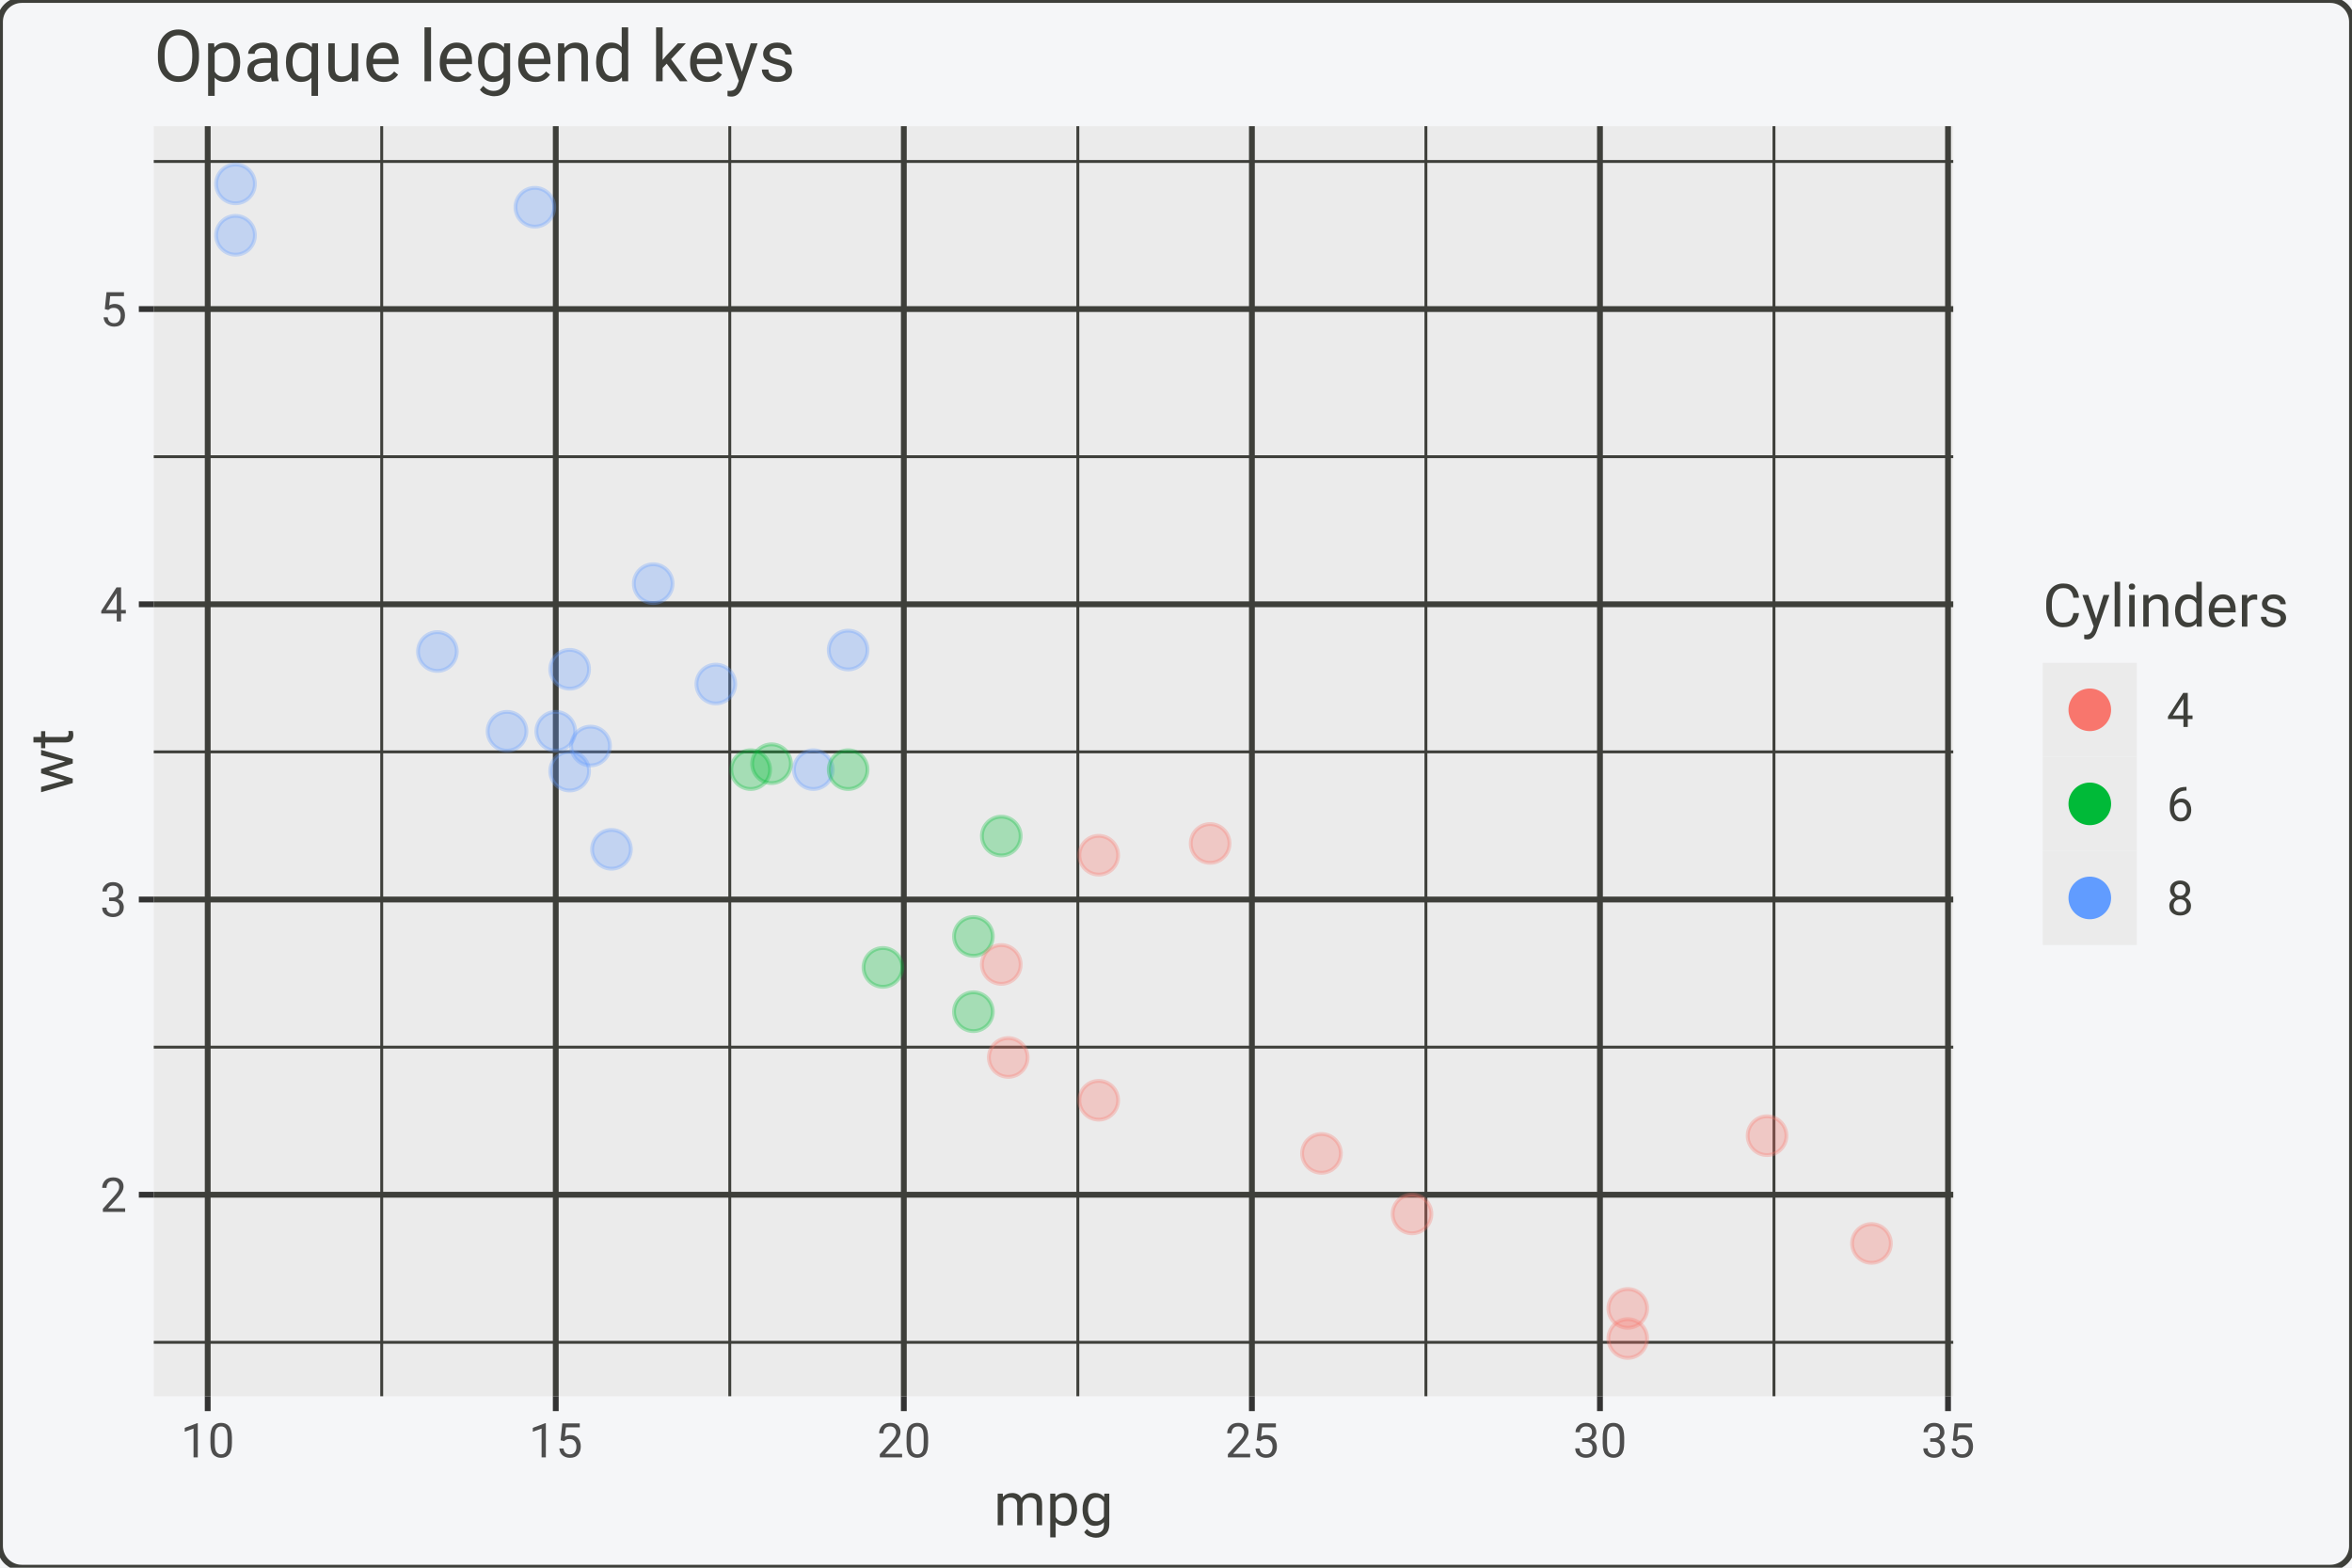
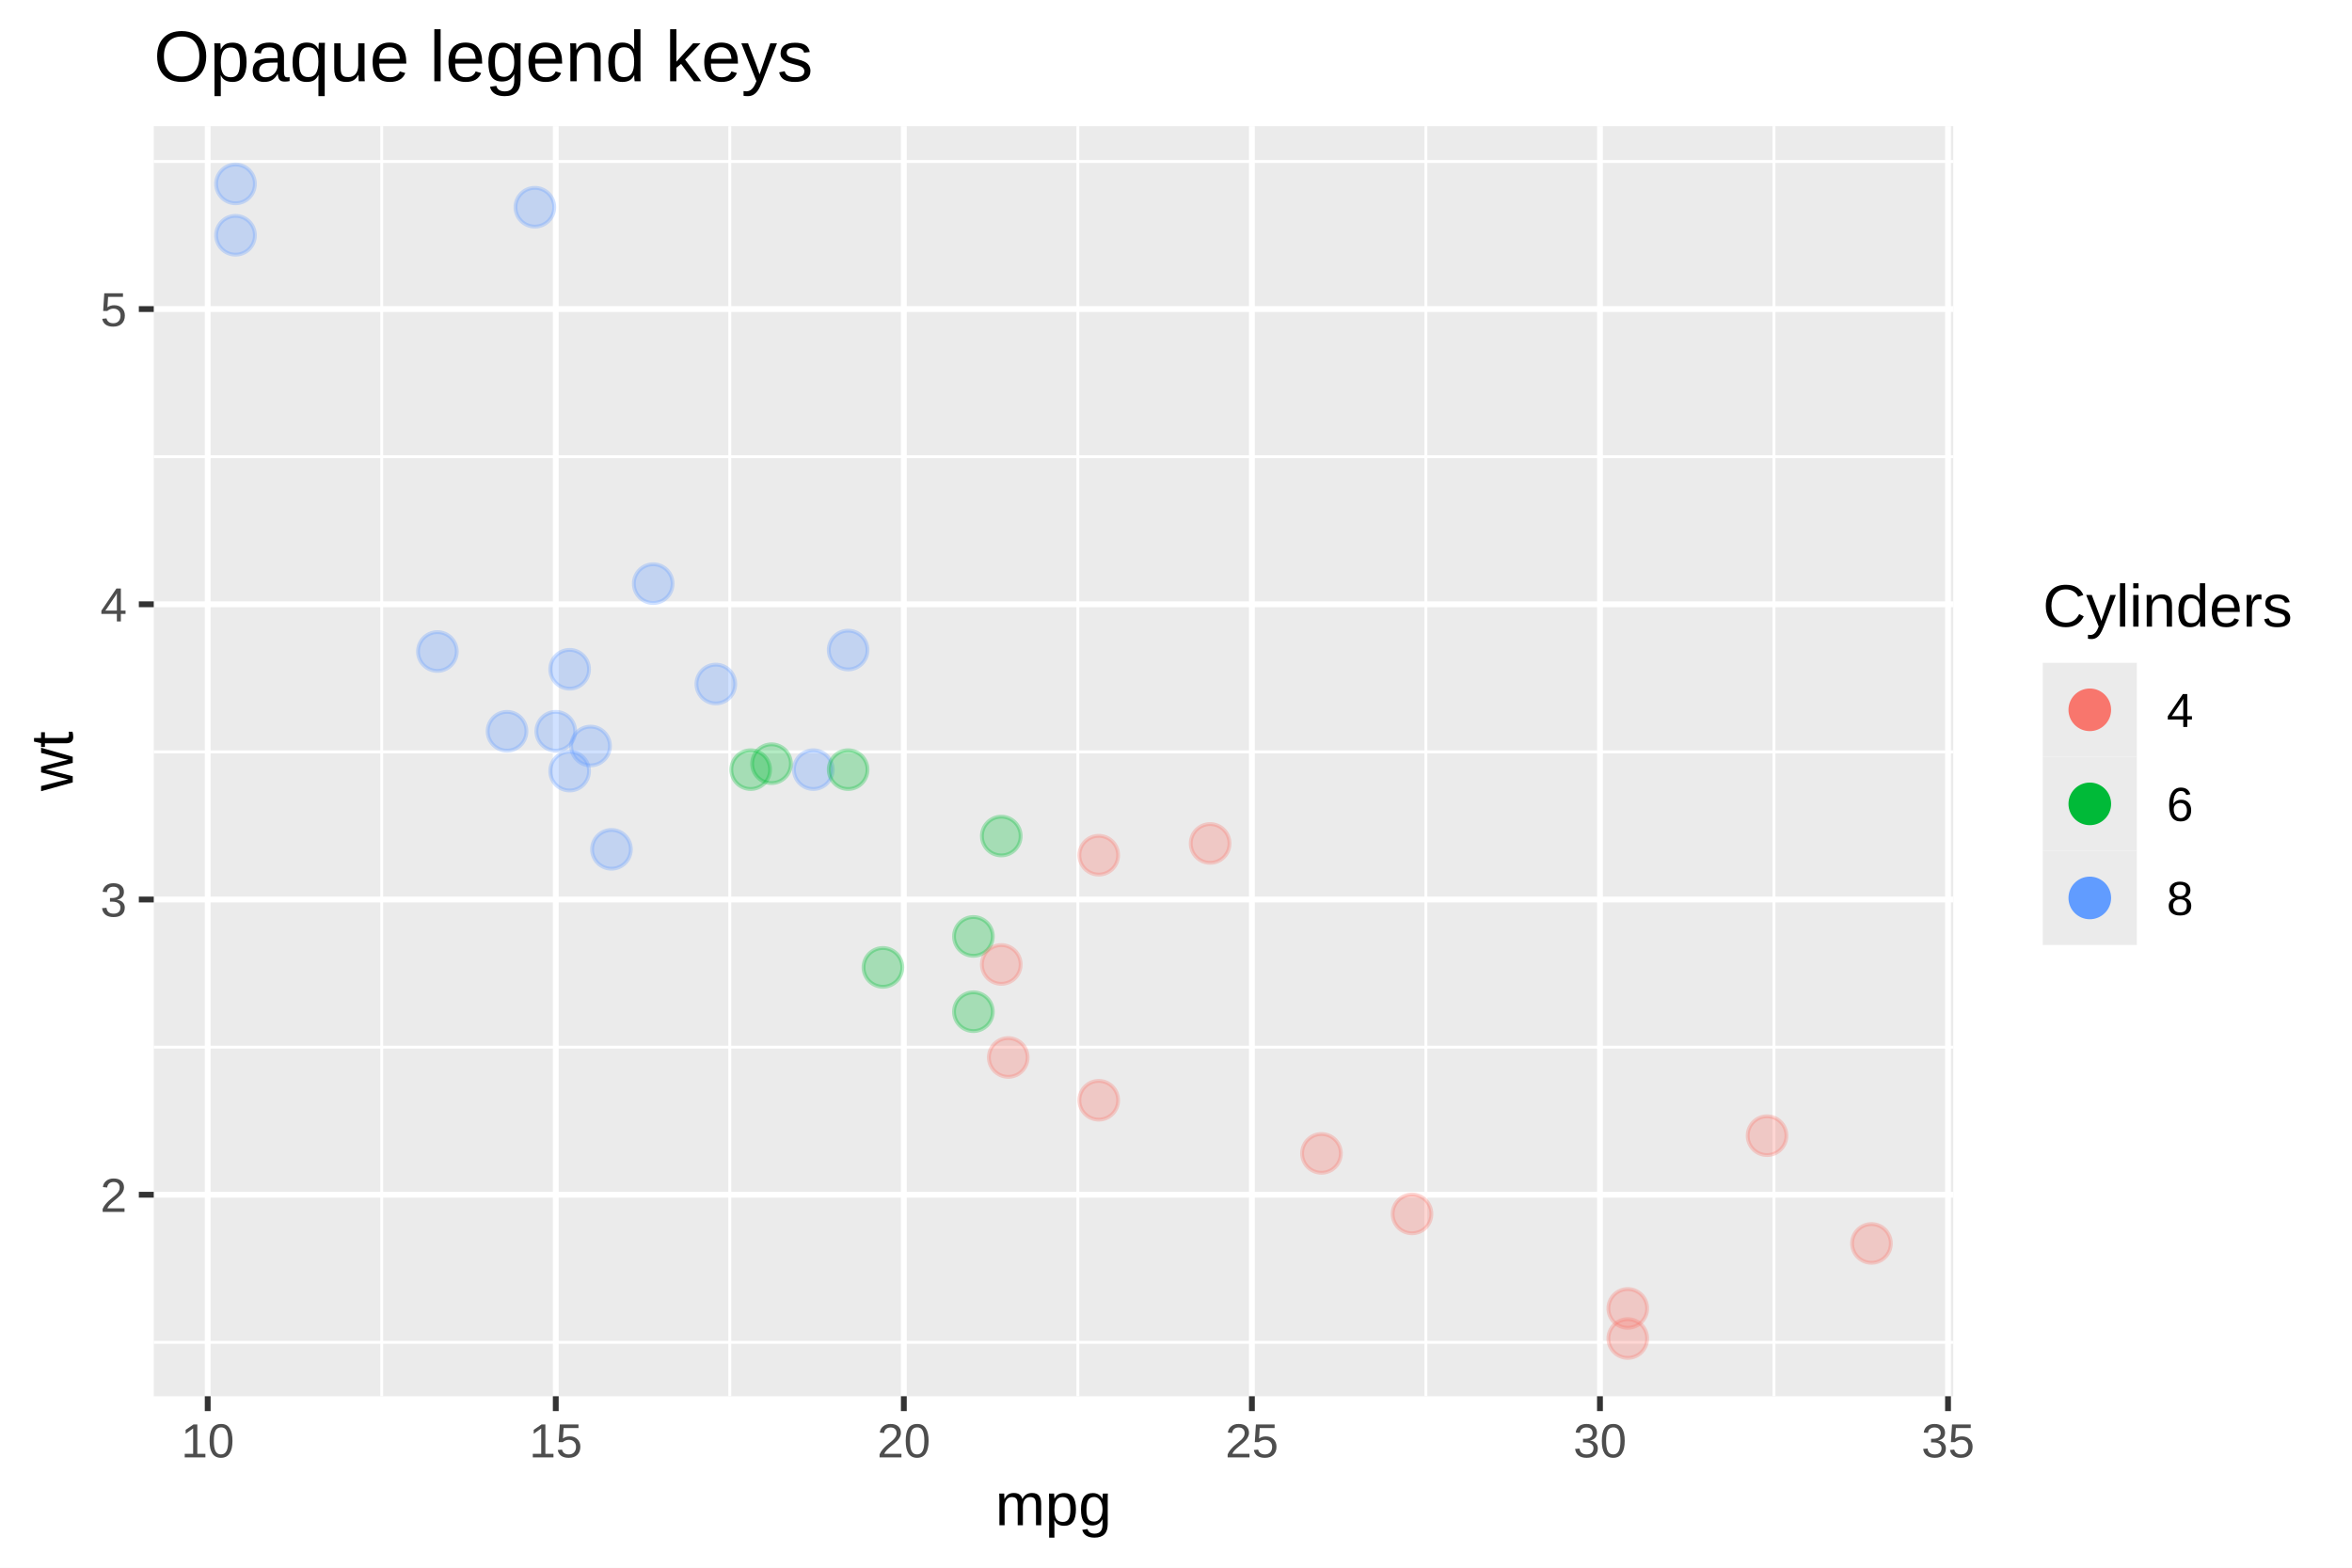
<svg xmlns="http://www.w3.org/2000/svg" width="432.00pt" height="288.00pt" viewBox="0 0 432.00 288.00">
  <g class="svglite">
    <defs>
      <style type="text/css">
-     /* theme-aware-processed */
-     .svglite line, .svglite polyline, .svglite polygon, .svglite path, .svglite circle {
+     .svglite line, .svglite polyline, .svglite polygon, .svglite path, .svglite rect, .svglite circle {
      fill: none;
-       stroke: #3E3F3A;
-       stroke-linecap: round;
-       stroke-linejoin: round;
-       stroke-miterlimit: 10.00;
-     }
-     .svglite &gt; g &gt; rect {
-       fill: none;
-       stroke: #3E3F3A;
+       stroke: #000000;
      stroke-linecap: round;
      stroke-linejoin: round;
      stroke-miterlimit: 10.00;
    }
    .svglite text {
      white-space: pre;
-       fill: #3E3F3A;
    }
    .svglite g.glyphgroup path {
      fill: inherit;
      stroke: none;
    }
  </style>
    </defs>
-     <rect class="svg-bg" width="100%" height="100%" style="stroke: none; fill: #F5F6F8;" />
+     <rect width="100%" height="100%" style="stroke: none; fill: none;" />
    <defs>
      <clipPath id="cpMC4wMHw0MzIuMDB8MC4wMHwyODguMDA=">
        <rect x="0.00" y="0.00" width="432.00" height="288.00" />
      </clipPath>
    </defs>
    <g clip-path="url(#cpMC4wMHw0MzIuMDB8MC4wMHwyODguMDA=)">
-       <rect rx="4" x="0" y="0.00" width="432.00" height="288.00" style="stroke-width: 1.07; stroke: #3E3F3A; fill: #F5F6F8;" />
+       <rect x="0" y="0.00" width="432.00" height="288.00" style="stroke-width: 1.07; stroke: #FFFFFF; fill: #FFFFFF;" />
    </g>
    <defs>
      <clipPath id="cpMjguMjR8MzU4Ljc2fDIzLjE4fDI1Ni41MA==">
        <rect x="28.24" y="23.18" width="330.52" height="233.33" />
      </clipPath>
    </defs>
    <g clip-path="url(#cpMjguMjR8MzU4Ljc2fDIzLjE4fDI1Ni41MA==)">
      <rect x="28.24" y="23.18" width="330.52" height="233.33" style="stroke-width: 1.07; stroke: none; fill: #EBEBEB;" />
-       <polyline points="28.24,246.60 358.76,246.60 " style="stroke-width: 0.53; stroke: #3E3F3A; stroke-linecap: butt;" />
-       <polyline points="28.24,192.37 358.76,192.37 " style="stroke-width: 0.53; stroke: #3E3F3A; stroke-linecap: butt;" />
-       <polyline points="28.24,138.13 358.76,138.13 " style="stroke-width: 0.53; stroke: #3E3F3A; stroke-linecap: butt;" />
-       <polyline points="28.24,83.90 358.76,83.90 " style="stroke-width: 0.53; stroke: #3E3F3A; stroke-linecap: butt;" />
-       <polyline points="28.24,29.66 358.76,29.66 " style="stroke-width: 0.53; stroke: #3E3F3A; stroke-linecap: butt;" />
-       <polyline points="70.11,256.50 70.11,23.18 " style="stroke-width: 0.53; stroke: #3E3F3A; stroke-linecap: butt;" />
-       <polyline points="134.04,256.50 134.04,23.18 " style="stroke-width: 0.53; stroke: #3E3F3A; stroke-linecap: butt;" />
-       <polyline points="197.97,256.50 197.97,23.18 " style="stroke-width: 0.53; stroke: #3E3F3A; stroke-linecap: butt;" />
-       <polyline points="261.90,256.50 261.90,23.18 " style="stroke-width: 0.53; stroke: #3E3F3A; stroke-linecap: butt;" />
-       <polyline points="325.83,256.50 325.83,23.18 " style="stroke-width: 0.53; stroke: #3E3F3A; stroke-linecap: butt;" />
-       <polyline points="28.24,219.49 358.76,219.49 " style="stroke-width: 1.07; stroke: #3E3F3A; stroke-linecap: butt;" />
-       <polyline points="28.24,165.25 358.76,165.25 " style="stroke-width: 1.07; stroke: #3E3F3A; stroke-linecap: butt;" />
-       <polyline points="28.24,111.01 358.76,111.01 " style="stroke-width: 1.07; stroke: #3E3F3A; stroke-linecap: butt;" />
-       <polyline points="28.24,56.78 358.76,56.78 " style="stroke-width: 1.07; stroke: #3E3F3A; stroke-linecap: butt;" />
-       <polyline points="38.15,256.50 38.15,23.18 " style="stroke-width: 1.07; stroke: #3E3F3A; stroke-linecap: butt;" />
-       <polyline points="102.08,256.50 102.08,23.18 " style="stroke-width: 1.07; stroke: #3E3F3A; stroke-linecap: butt;" />
-       <polyline points="166.01,256.50 166.01,23.18 " style="stroke-width: 1.07; stroke: #3E3F3A; stroke-linecap: butt;" />
-       <polyline points="229.94,256.50 229.94,23.18 " style="stroke-width: 1.07; stroke: #3E3F3A; stroke-linecap: butt;" />
-       <polyline points="293.87,256.50 293.87,23.18 " style="stroke-width: 1.07; stroke: #3E3F3A; stroke-linecap: butt;" />
-       <polyline points="357.80,256.50 357.80,23.18 " style="stroke-width: 1.07; stroke: #3E3F3A; stroke-linecap: butt;" />
+       <polyline points="28.24,246.60 358.76,246.60 " style="stroke-width: 0.53; stroke: #FFFFFF; stroke-linecap: butt;" />
+       <polyline points="28.24,192.37 358.76,192.37 " style="stroke-width: 0.53; stroke: #FFFFFF; stroke-linecap: butt;" />
+       <polyline points="28.24,138.13 358.76,138.13 " style="stroke-width: 0.53; stroke: #FFFFFF; stroke-linecap: butt;" />
+       <polyline points="28.24,83.90 358.76,83.90 " style="stroke-width: 0.53; stroke: #FFFFFF; stroke-linecap: butt;" />
+       <polyline points="28.24,29.66 358.76,29.66 " style="stroke-width: 0.53; stroke: #FFFFFF; stroke-linecap: butt;" />
+       <polyline points="70.11,256.50 70.11,23.18 " style="stroke-width: 0.53; stroke: #FFFFFF; stroke-linecap: butt;" />
+       <polyline points="134.04,256.50 134.04,23.18 " style="stroke-width: 0.53; stroke: #FFFFFF; stroke-linecap: butt;" />
+       <polyline points="197.97,256.50 197.97,23.18 " style="stroke-width: 0.53; stroke: #FFFFFF; stroke-linecap: butt;" />
+       <polyline points="261.90,256.50 261.90,23.18 " style="stroke-width: 0.53; stroke: #FFFFFF; stroke-linecap: butt;" />
+       <polyline points="325.83,256.50 325.83,23.18 " style="stroke-width: 0.53; stroke: #FFFFFF; stroke-linecap: butt;" />
+       <polyline points="28.24,219.49 358.76,219.49 " style="stroke-width: 1.07; stroke: #FFFFFF; stroke-linecap: butt;" />
+       <polyline points="28.24,165.25 358.76,165.25 " style="stroke-width: 1.07; stroke: #FFFFFF; stroke-linecap: butt;" />
+       <polyline points="28.24,111.01 358.76,111.01 " style="stroke-width: 1.07; stroke: #FFFFFF; stroke-linecap: butt;" />
+       <polyline points="28.24,56.78 358.76,56.78 " style="stroke-width: 1.07; stroke: #FFFFFF; stroke-linecap: butt;" />
+       <polyline points="38.15,256.50 38.15,23.18 " style="stroke-width: 1.07; stroke: #FFFFFF; stroke-linecap: butt;" />
+       <polyline points="102.08,256.50 102.08,23.18 " style="stroke-width: 1.07; stroke: #FFFFFF; stroke-linecap: butt;" />
+       <polyline points="166.01,256.50 166.01,23.18 " style="stroke-width: 1.07; stroke: #FFFFFF; stroke-linecap: butt;" />
+       <polyline points="229.94,256.50 229.94,23.18 " style="stroke-width: 1.07; stroke: #FFFFFF; stroke-linecap: butt;" />
+       <polyline points="293.87,256.50 293.87,23.18 " style="stroke-width: 1.07; stroke: #FFFFFF; stroke-linecap: butt;" />
+       <polyline points="357.80,256.50 357.80,23.18 " style="stroke-width: 1.07; stroke: #FFFFFF; stroke-linecap: butt;" />
      <circle cx="178.79" cy="185.86" r="3.56" style="stroke-width: 0.71; stroke: #00BA38; stroke-opacity: 0.30; fill: #00BA38; fill-opacity: 0.30;" />
      <circle cx="178.79" cy="172.03" r="3.56" style="stroke-width: 0.71; stroke: #00BA38; stroke-opacity: 0.30; fill: #00BA38; fill-opacity: 0.30;" />
      <circle cx="201.81" cy="202.13" r="3.56" style="stroke-width: 0.71; stroke: #F8766D; stroke-opacity: 0.30; fill: #F8766D; fill-opacity: 0.30;" />
      <circle cx="183.91" cy="153.59" r="3.56" style="stroke-width: 0.71; stroke: #00BA38; stroke-opacity: 0.30; fill: #00BA38; fill-opacity: 0.30;" />
      <circle cx="149.39" cy="141.39" r="3.56" style="stroke-width: 0.71; stroke: #619CFF; stroke-opacity: 0.30; fill: #619CFF; fill-opacity: 0.30;" />
      <circle cx="141.71" cy="140.30" r="3.56" style="stroke-width: 0.71; stroke: #00BA38; stroke-opacity: 0.30; fill: #00BA38; fill-opacity: 0.30;" />
      <circle cx="93.13" cy="134.34" r="3.56" style="stroke-width: 0.71; stroke: #619CFF; stroke-opacity: 0.30; fill: #619CFF; fill-opacity: 0.30;" />
      <circle cx="222.27" cy="154.95" r="3.56" style="stroke-width: 0.71; stroke: #F8766D; stroke-opacity: 0.30; fill: #F8766D; fill-opacity: 0.30;" />
      <circle cx="201.81" cy="157.11" r="3.56" style="stroke-width: 0.71; stroke: #F8766D; stroke-opacity: 0.30; fill: #F8766D; fill-opacity: 0.30;" />
      <circle cx="155.78" cy="141.39" r="3.56" style="stroke-width: 0.71; stroke: #00BA38; stroke-opacity: 0.30; fill: #00BA38; fill-opacity: 0.30;" />
      <circle cx="137.88" cy="141.39" r="3.56" style="stroke-width: 0.71; stroke: #00BA38; stroke-opacity: 0.30; fill: #00BA38; fill-opacity: 0.30;" />
      <circle cx="119.98" cy="107.22" r="3.56" style="stroke-width: 0.71; stroke: #619CFF; stroke-opacity: 0.30; fill: #619CFF; fill-opacity: 0.30;" />
      <circle cx="131.48" cy="125.66" r="3.56" style="stroke-width: 0.71; stroke: #619CFF; stroke-opacity: 0.30; fill: #619CFF; fill-opacity: 0.30;" />
      <circle cx="104.63" cy="122.95" r="3.56" style="stroke-width: 0.71; stroke: #619CFF; stroke-opacity: 0.30; fill: #619CFF; fill-opacity: 0.30;" />
      <circle cx="43.26" cy="43.22" r="3.56" style="stroke-width: 0.71; stroke: #619CFF; stroke-opacity: 0.30; fill: #619CFF; fill-opacity: 0.30;" />
      <circle cx="43.26" cy="33.78" r="3.56" style="stroke-width: 0.71; stroke: #619CFF; stroke-opacity: 0.30; fill: #619CFF; fill-opacity: 0.30;" />
      <circle cx="98.24" cy="38.07" r="3.56" style="stroke-width: 0.71; stroke: #619CFF; stroke-opacity: 0.30; fill: #619CFF; fill-opacity: 0.30;" />
      <circle cx="324.56" cy="208.64" r="3.56" style="stroke-width: 0.71; stroke: #F8766D; stroke-opacity: 0.30; fill: #F8766D; fill-opacity: 0.30;" />
      <circle cx="298.98" cy="240.37" r="3.56" style="stroke-width: 0.71; stroke: #F8766D; stroke-opacity: 0.30; fill: #F8766D; fill-opacity: 0.30;" />
      <circle cx="343.74" cy="228.43" r="3.56" style="stroke-width: 0.71; stroke: #F8766D; stroke-opacity: 0.30; fill: #F8766D; fill-opacity: 0.30;" />
      <circle cx="185.19" cy="194.27" r="3.56" style="stroke-width: 0.71; stroke: #F8766D; stroke-opacity: 0.30; fill: #F8766D; fill-opacity: 0.30;" />
      <circle cx="108.47" cy="137.05" r="3.56" style="stroke-width: 0.71; stroke: #619CFF; stroke-opacity: 0.30; fill: #619CFF; fill-opacity: 0.30;" />
      <circle cx="104.63" cy="141.66" r="3.56" style="stroke-width: 0.71; stroke: #619CFF; stroke-opacity: 0.30; fill: #619CFF; fill-opacity: 0.30;" />
      <circle cx="80.34" cy="119.69" r="3.56" style="stroke-width: 0.71; stroke: #619CFF; stroke-opacity: 0.30; fill: #619CFF; fill-opacity: 0.30;" />
      <circle cx="155.78" cy="119.42" r="3.56" style="stroke-width: 0.71; stroke: #619CFF; stroke-opacity: 0.30; fill: #619CFF; fill-opacity: 0.30;" />
      <circle cx="259.35" cy="223.01" r="3.56" style="stroke-width: 0.71; stroke: #F8766D; stroke-opacity: 0.30; fill: #F8766D; fill-opacity: 0.30;" />
      <circle cx="242.72" cy="211.89" r="3.56" style="stroke-width: 0.71; stroke: #F8766D; stroke-opacity: 0.30; fill: #F8766D; fill-opacity: 0.30;" />
      <circle cx="298.98" cy="245.90" r="3.56" style="stroke-width: 0.71; stroke: #F8766D; stroke-opacity: 0.30; fill: #F8766D; fill-opacity: 0.30;" />
      <circle cx="112.31" cy="156.03" r="3.56" style="stroke-width: 0.71; stroke: #619CFF; stroke-opacity: 0.30; fill: #619CFF; fill-opacity: 0.30;" />
      <circle cx="162.17" cy="177.72" r="3.56" style="stroke-width: 0.71; stroke: #00BA38; stroke-opacity: 0.30; fill: #00BA38; fill-opacity: 0.30;" />
      <circle cx="102.08" cy="134.34" r="3.56" style="stroke-width: 0.71; stroke: #619CFF; stroke-opacity: 0.30; fill: #619CFF; fill-opacity: 0.30;" />
      <circle cx="183.91" cy="177.18" r="3.56" style="stroke-width: 0.71; stroke: #F8766D; stroke-opacity: 0.30; fill: #F8766D; fill-opacity: 0.30;" />
    </g>
    <g clip-path="url(#cpMC4wMHw0MzIuMDB8MC4wMHwyODguMDA=)">
-       <text x="23.31" y="222.64" text-anchor="end" style="font-size: 8.80px;fill: #4D4D4D; font-family: &quot;Roboto&quot;, -apple-system, BlinkMacSystemFont, &quot;Segoe UI&quot;, system-ui, sans-serif;" textLength="4.89px" lengthAdjust="spacingAndGlyphs">2</text>
-       <text x="23.31" y="168.40" text-anchor="end" style="font-size: 8.80px;fill: #4D4D4D; font-family: &quot;Roboto&quot;, -apple-system, BlinkMacSystemFont, &quot;Segoe UI&quot;, system-ui, sans-serif;" textLength="4.89px" lengthAdjust="spacingAndGlyphs">3</text>
-       <text x="23.31" y="114.16" text-anchor="end" style="font-size: 8.80px;fill: #4D4D4D; font-family: &quot;Roboto&quot;, -apple-system, BlinkMacSystemFont, &quot;Segoe UI&quot;, system-ui, sans-serif;" textLength="4.89px" lengthAdjust="spacingAndGlyphs">4</text>
-       <text x="23.31" y="59.93" text-anchor="end" style="font-size: 8.80px;fill: #4D4D4D; font-family: &quot;Roboto&quot;, -apple-system, BlinkMacSystemFont, &quot;Segoe UI&quot;, system-ui, sans-serif;" textLength="4.89px" lengthAdjust="spacingAndGlyphs">5</text>
+       <text x="23.31" y="222.64" text-anchor="end" style="font-size: 8.80px;fill: #4D4D4D; font-family: &quot;Arial&quot;;" textLength="4.89px" lengthAdjust="spacingAndGlyphs">2</text>
+       <text x="23.31" y="168.40" text-anchor="end" style="font-size: 8.80px;fill: #4D4D4D; font-family: &quot;Arial&quot;;" textLength="4.89px" lengthAdjust="spacingAndGlyphs">3</text>
+       <text x="23.31" y="114.16" text-anchor="end" style="font-size: 8.80px;fill: #4D4D4D; font-family: &quot;Arial&quot;;" textLength="4.89px" lengthAdjust="spacingAndGlyphs">4</text>
+       <text x="23.31" y="59.93" text-anchor="end" style="font-size: 8.80px;fill: #4D4D4D; font-family: &quot;Arial&quot;;" textLength="4.89px" lengthAdjust="spacingAndGlyphs">5</text>
      <polyline points="25.50,219.49 28.24,219.49 " style="stroke-width: 1.07; stroke: #333333; stroke-linecap: butt;" />
      <polyline points="25.50,165.25 28.24,165.25 " style="stroke-width: 1.07; stroke: #333333; stroke-linecap: butt;" />
      <polyline points="25.50,111.01 28.24,111.01 " style="stroke-width: 1.07; stroke: #333333; stroke-linecap: butt;" />
      <polyline points="25.50,56.78 28.24,56.78 " style="stroke-width: 1.07; stroke: #333333; stroke-linecap: butt;" />
      <polyline points="38.15,259.24 38.15,256.50 " style="stroke-width: 1.07; stroke: #333333; stroke-linecap: butt;" />
      <polyline points="102.08,259.24 102.08,256.50 " style="stroke-width: 1.07; stroke: #333333; stroke-linecap: butt;" />
      <polyline points="166.01,259.24 166.01,256.50 " style="stroke-width: 1.07; stroke: #333333; stroke-linecap: butt;" />
      <polyline points="229.94,259.24 229.94,256.50 " style="stroke-width: 1.07; stroke: #333333; stroke-linecap: butt;" />
      <polyline points="293.87,259.24 293.87,256.50 " style="stroke-width: 1.07; stroke: #333333; stroke-linecap: butt;" />
      <polyline points="357.80,259.24 357.80,256.50 " style="stroke-width: 1.07; stroke: #333333; stroke-linecap: butt;" />
-       <text x="38.15" y="267.74" text-anchor="middle" style="font-size: 8.80px;fill: #4D4D4D; font-family: &quot;Roboto&quot;, -apple-system, BlinkMacSystemFont, &quot;Segoe UI&quot;, system-ui, sans-serif;" textLength="9.78px" lengthAdjust="spacingAndGlyphs">10</text>
-       <text x="102.08" y="267.74" text-anchor="middle" style="font-size: 8.80px;fill: #4D4D4D; font-family: &quot;Roboto&quot;, -apple-system, BlinkMacSystemFont, &quot;Segoe UI&quot;, system-ui, sans-serif;" textLength="9.78px" lengthAdjust="spacingAndGlyphs">15</text>
-       <text x="166.01" y="267.74" text-anchor="middle" style="font-size: 8.80px;fill: #4D4D4D; font-family: &quot;Roboto&quot;, -apple-system, BlinkMacSystemFont, &quot;Segoe UI&quot;, system-ui, sans-serif;" textLength="9.78px" lengthAdjust="spacingAndGlyphs">20</text>
-       <text x="229.94" y="267.74" text-anchor="middle" style="font-size: 8.80px;fill: #4D4D4D; font-family: &quot;Roboto&quot;, -apple-system, BlinkMacSystemFont, &quot;Segoe UI&quot;, system-ui, sans-serif;" textLength="9.78px" lengthAdjust="spacingAndGlyphs">25</text>
-       <text x="293.87" y="267.74" text-anchor="middle" style="font-size: 8.80px;fill: #4D4D4D; font-family: &quot;Roboto&quot;, -apple-system, BlinkMacSystemFont, &quot;Segoe UI&quot;, system-ui, sans-serif;" textLength="9.78px" lengthAdjust="spacingAndGlyphs">30</text>
-       <text x="357.80" y="267.74" text-anchor="middle" style="font-size: 8.80px;fill: #4D4D4D; font-family: &quot;Roboto&quot;, -apple-system, BlinkMacSystemFont, &quot;Segoe UI&quot;, system-ui, sans-serif;" textLength="9.78px" lengthAdjust="spacingAndGlyphs">35</text>
-       <text x="193.50" y="280.20" text-anchor="middle" style="font-size: 11.00px; font-family: &quot;Roboto&quot;, -apple-system, BlinkMacSystemFont, &quot;Segoe UI&quot;, system-ui, sans-serif;" textLength="21.41px" lengthAdjust="spacingAndGlyphs">mpg</text>
-       <text transform="translate(13.36,139.84) rotate(-90)" text-anchor="middle" style="font-size: 11.00px; font-family: &quot;Roboto&quot;, -apple-system, BlinkMacSystemFont, &quot;Segoe UI&quot;, system-ui, sans-serif;" textLength="11.00px" lengthAdjust="spacingAndGlyphs">wt</text>
-       <rect rx="4" x="369.72" y="100.60" width="56.80" height="78.47" style="stroke-width: 1.07; stroke: none; fill: #F5F6F8;" />
-       <text x="375.20" y="115.12" style="font-size: 11.00px; font-family: &quot;Roboto&quot;, -apple-system, BlinkMacSystemFont, &quot;Segoe UI&quot;, system-ui, sans-serif;" textLength="45.84px" lengthAdjust="spacingAndGlyphs">Cylinders</text>
+       <text x="38.15" y="267.74" text-anchor="middle" style="font-size: 8.80px;fill: #4D4D4D; font-family: &quot;Arial&quot;;" textLength="9.78px" lengthAdjust="spacingAndGlyphs">10</text>
+       <text x="102.08" y="267.74" text-anchor="middle" style="font-size: 8.80px;fill: #4D4D4D; font-family: &quot;Arial&quot;;" textLength="9.78px" lengthAdjust="spacingAndGlyphs">15</text>
+       <text x="166.01" y="267.74" text-anchor="middle" style="font-size: 8.80px;fill: #4D4D4D; font-family: &quot;Arial&quot;;" textLength="9.78px" lengthAdjust="spacingAndGlyphs">20</text>
+       <text x="229.94" y="267.74" text-anchor="middle" style="font-size: 8.80px;fill: #4D4D4D; font-family: &quot;Arial&quot;;" textLength="9.78px" lengthAdjust="spacingAndGlyphs">25</text>
+       <text x="293.87" y="267.74" text-anchor="middle" style="font-size: 8.80px;fill: #4D4D4D; font-family: &quot;Arial&quot;;" textLength="9.78px" lengthAdjust="spacingAndGlyphs">30</text>
+       <text x="357.80" y="267.74" text-anchor="middle" style="font-size: 8.80px;fill: #4D4D4D; font-family: &quot;Arial&quot;;" textLength="9.78px" lengthAdjust="spacingAndGlyphs">35</text>
+       <text x="193.50" y="280.20" text-anchor="middle" style="font-size: 11.00px; font-family: &quot;Arial&quot;;" textLength="21.41px" lengthAdjust="spacingAndGlyphs">mpg</text>
+       <text transform="translate(13.36,139.84) rotate(-90)" text-anchor="middle" style="font-size: 11.00px; font-family: &quot;Arial&quot;;" textLength="11.00px" lengthAdjust="spacingAndGlyphs">wt</text>
+       <rect x="369.72" y="100.60" width="56.80" height="78.47" style="stroke-width: 1.07; stroke: none; fill: #FFFFFF;" />
+       <text x="375.20" y="115.12" style="font-size: 11.00px; font-family: &quot;Arial&quot;;" textLength="45.84px" lengthAdjust="spacingAndGlyphs">Cylinders</text>
      <rect x="375.20" y="121.76" width="17.28" height="17.28" style="stroke-width: 1.07; stroke: none; fill: #EBEBEB;" />
      <circle cx="383.84" cy="130.40" r="3.56" style="stroke-width: 0.71; stroke: #F8766D; fill: #F8766D;" />
      <rect x="375.20" y="139.04" width="17.28" height="17.28" style="stroke-width: 1.07; stroke: none; fill: #EBEBEB;" />
      <circle cx="383.84" cy="147.68" r="3.56" style="stroke-width: 0.71; stroke: #00BA38; fill: #00BA38;" />
      <rect x="375.20" y="156.32" width="17.28" height="17.28" style="stroke-width: 1.07; stroke: none; fill: #EBEBEB;" />
      <circle cx="383.84" cy="164.96" r="3.56" style="stroke-width: 0.71; stroke: #619CFF; fill: #619CFF;" />
-       <text x="397.96" y="133.55" style="font-size: 8.80px; font-family: &quot;Roboto&quot;, -apple-system, BlinkMacSystemFont, &quot;Segoe UI&quot;, system-ui, sans-serif;" textLength="4.89px" lengthAdjust="spacingAndGlyphs">4</text>
-       <text x="397.96" y="150.83" style="font-size: 8.80px; font-family: &quot;Roboto&quot;, -apple-system, BlinkMacSystemFont, &quot;Segoe UI&quot;, system-ui, sans-serif;" textLength="4.89px" lengthAdjust="spacingAndGlyphs">6</text>
-       <text x="397.96" y="168.11" style="font-size: 8.80px; font-family: &quot;Roboto&quot;, -apple-system, BlinkMacSystemFont, &quot;Segoe UI&quot;, system-ui, sans-serif;" textLength="4.89px" lengthAdjust="spacingAndGlyphs">8</text>
-       <text x="28.24" y="14.93" style="font-size: 13.20px; font-family: &quot;Roboto&quot;, -apple-system, BlinkMacSystemFont, &quot;Segoe UI&quot;, system-ui, sans-serif;" textLength="120.89px" lengthAdjust="spacingAndGlyphs">Opaque legend keys</text>
+       <text x="397.96" y="133.55" style="font-size: 8.80px; font-family: &quot;Arial&quot;;" textLength="4.89px" lengthAdjust="spacingAndGlyphs">4</text>
+       <text x="397.96" y="150.83" style="font-size: 8.80px; font-family: &quot;Arial&quot;;" textLength="4.89px" lengthAdjust="spacingAndGlyphs">6</text>
+       <text x="397.96" y="168.11" style="font-size: 8.80px; font-family: &quot;Arial&quot;;" textLength="4.89px" lengthAdjust="spacingAndGlyphs">8</text>
+       <text x="28.24" y="14.93" style="font-size: 13.20px; font-family: &quot;Arial&quot;;" textLength="120.89px" lengthAdjust="spacingAndGlyphs">Opaque legend keys</text>
    </g>
  </g>
</svg>
